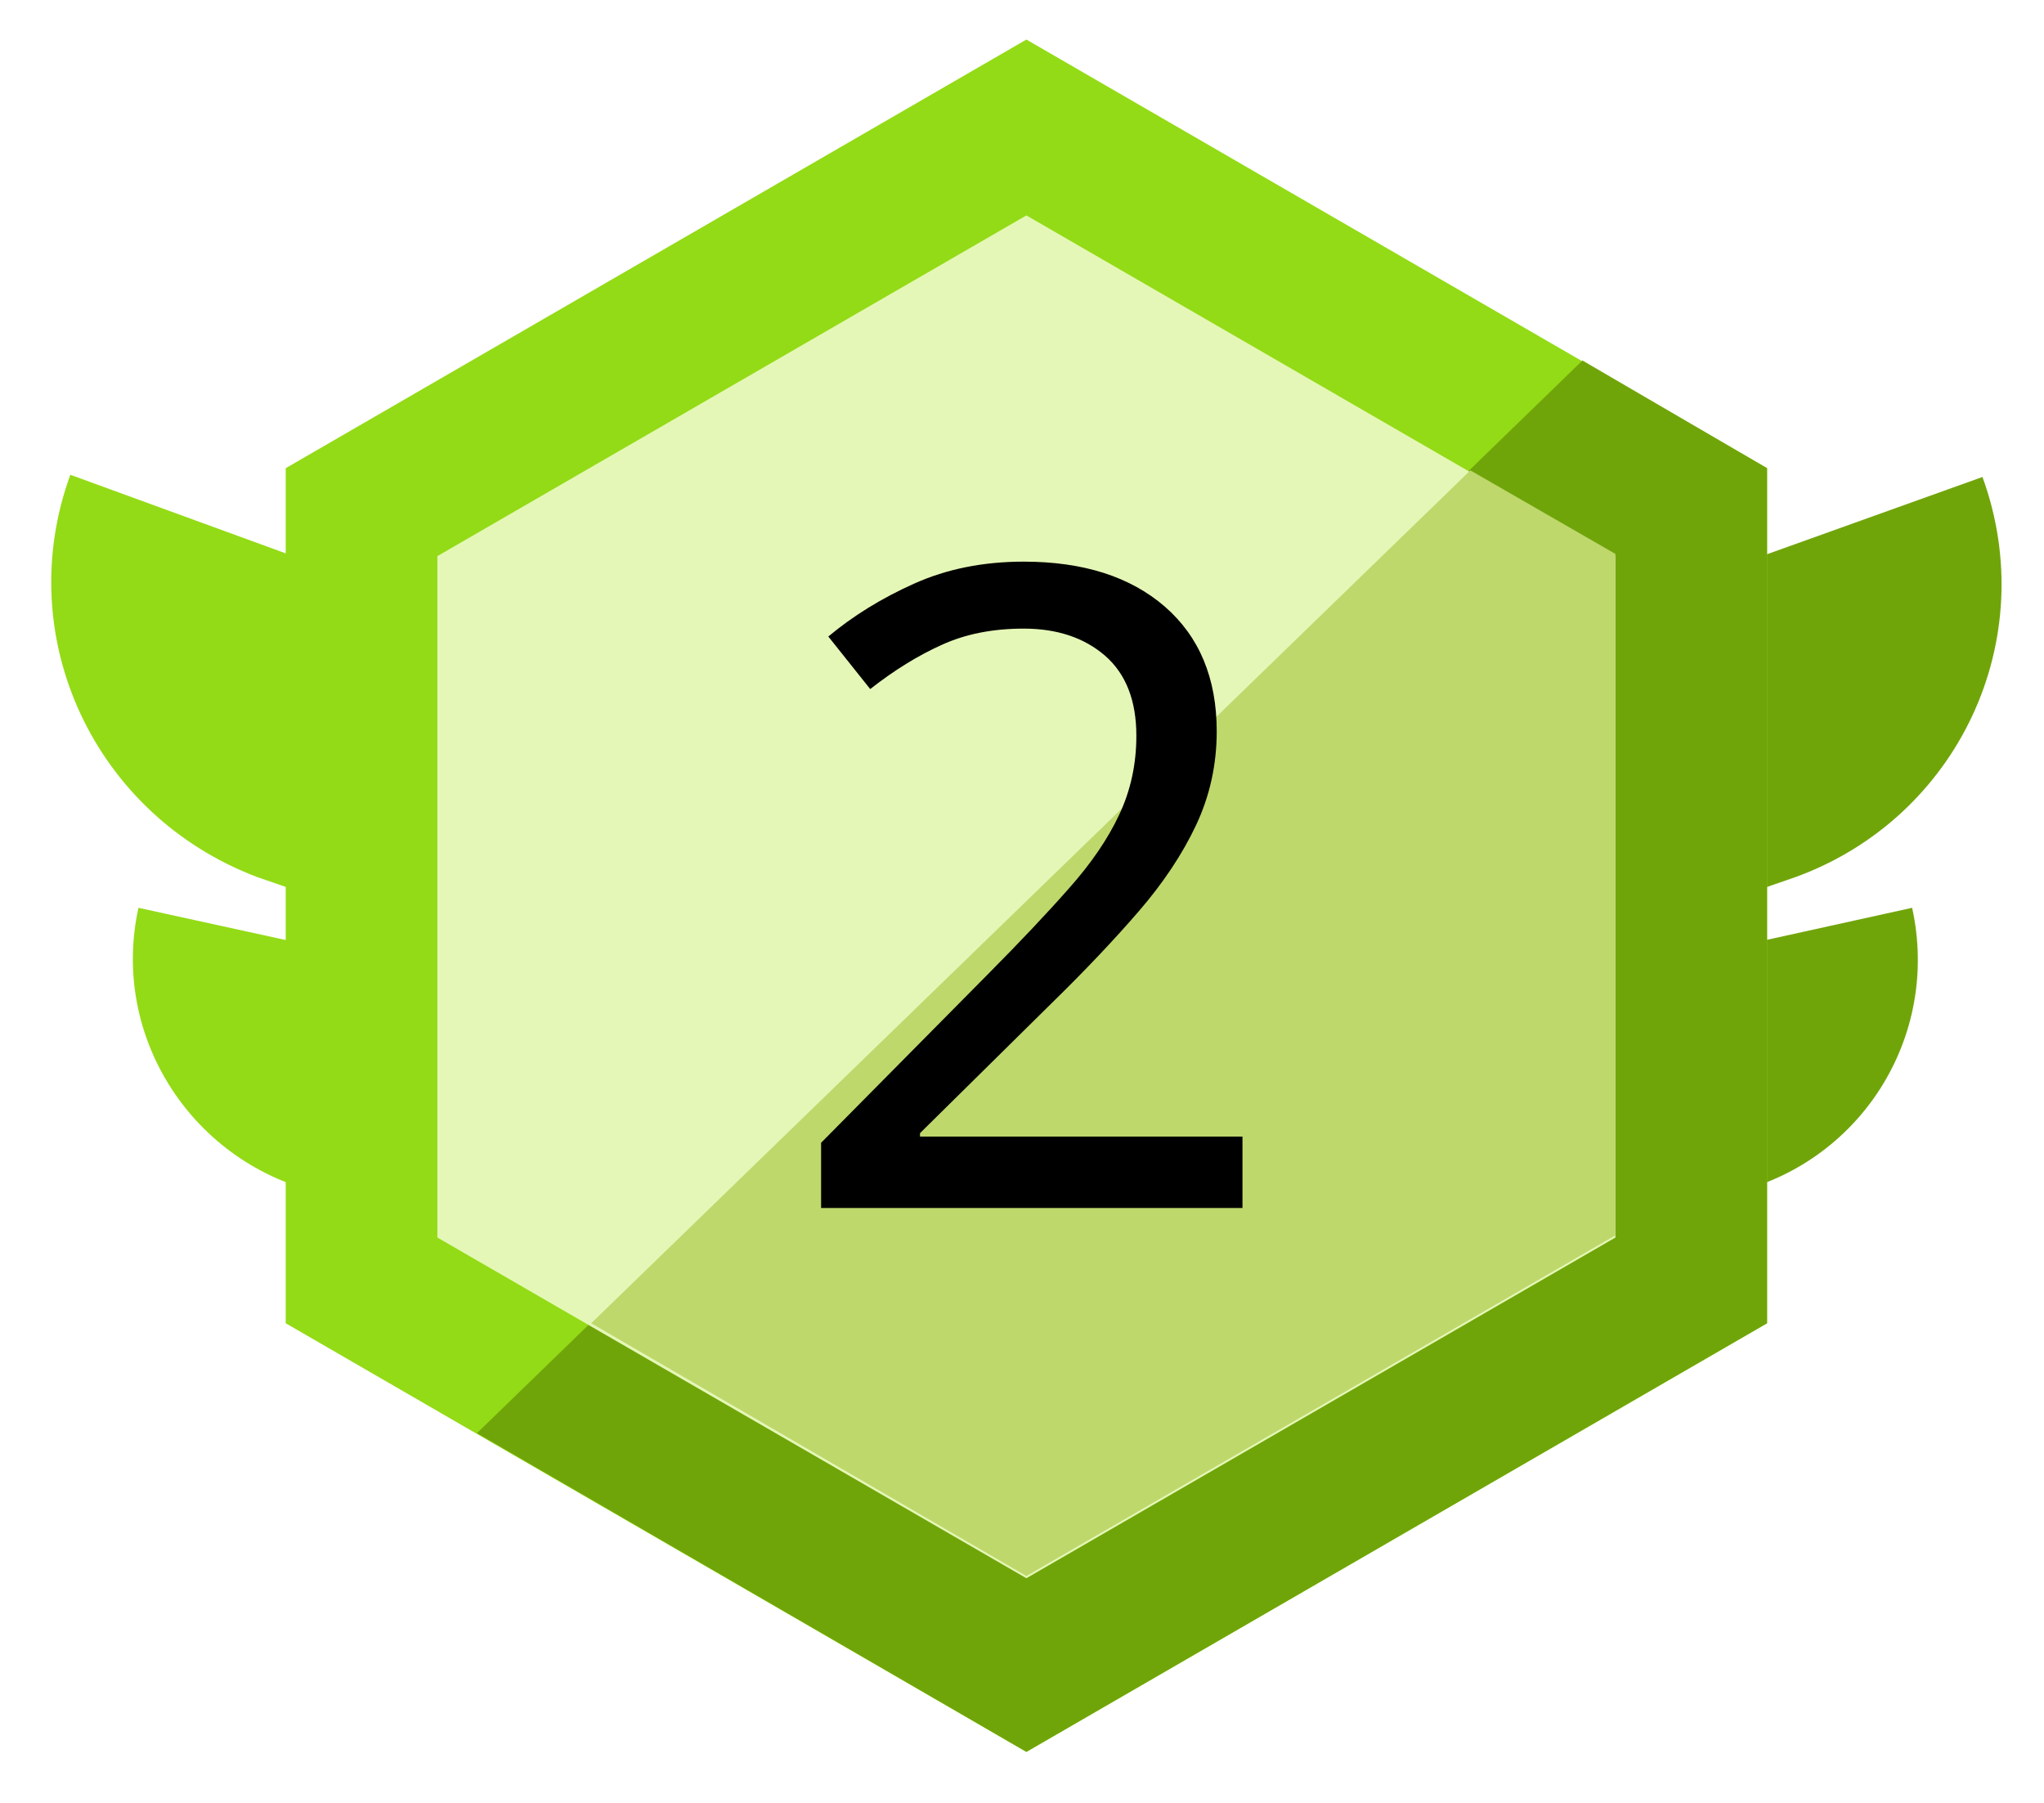
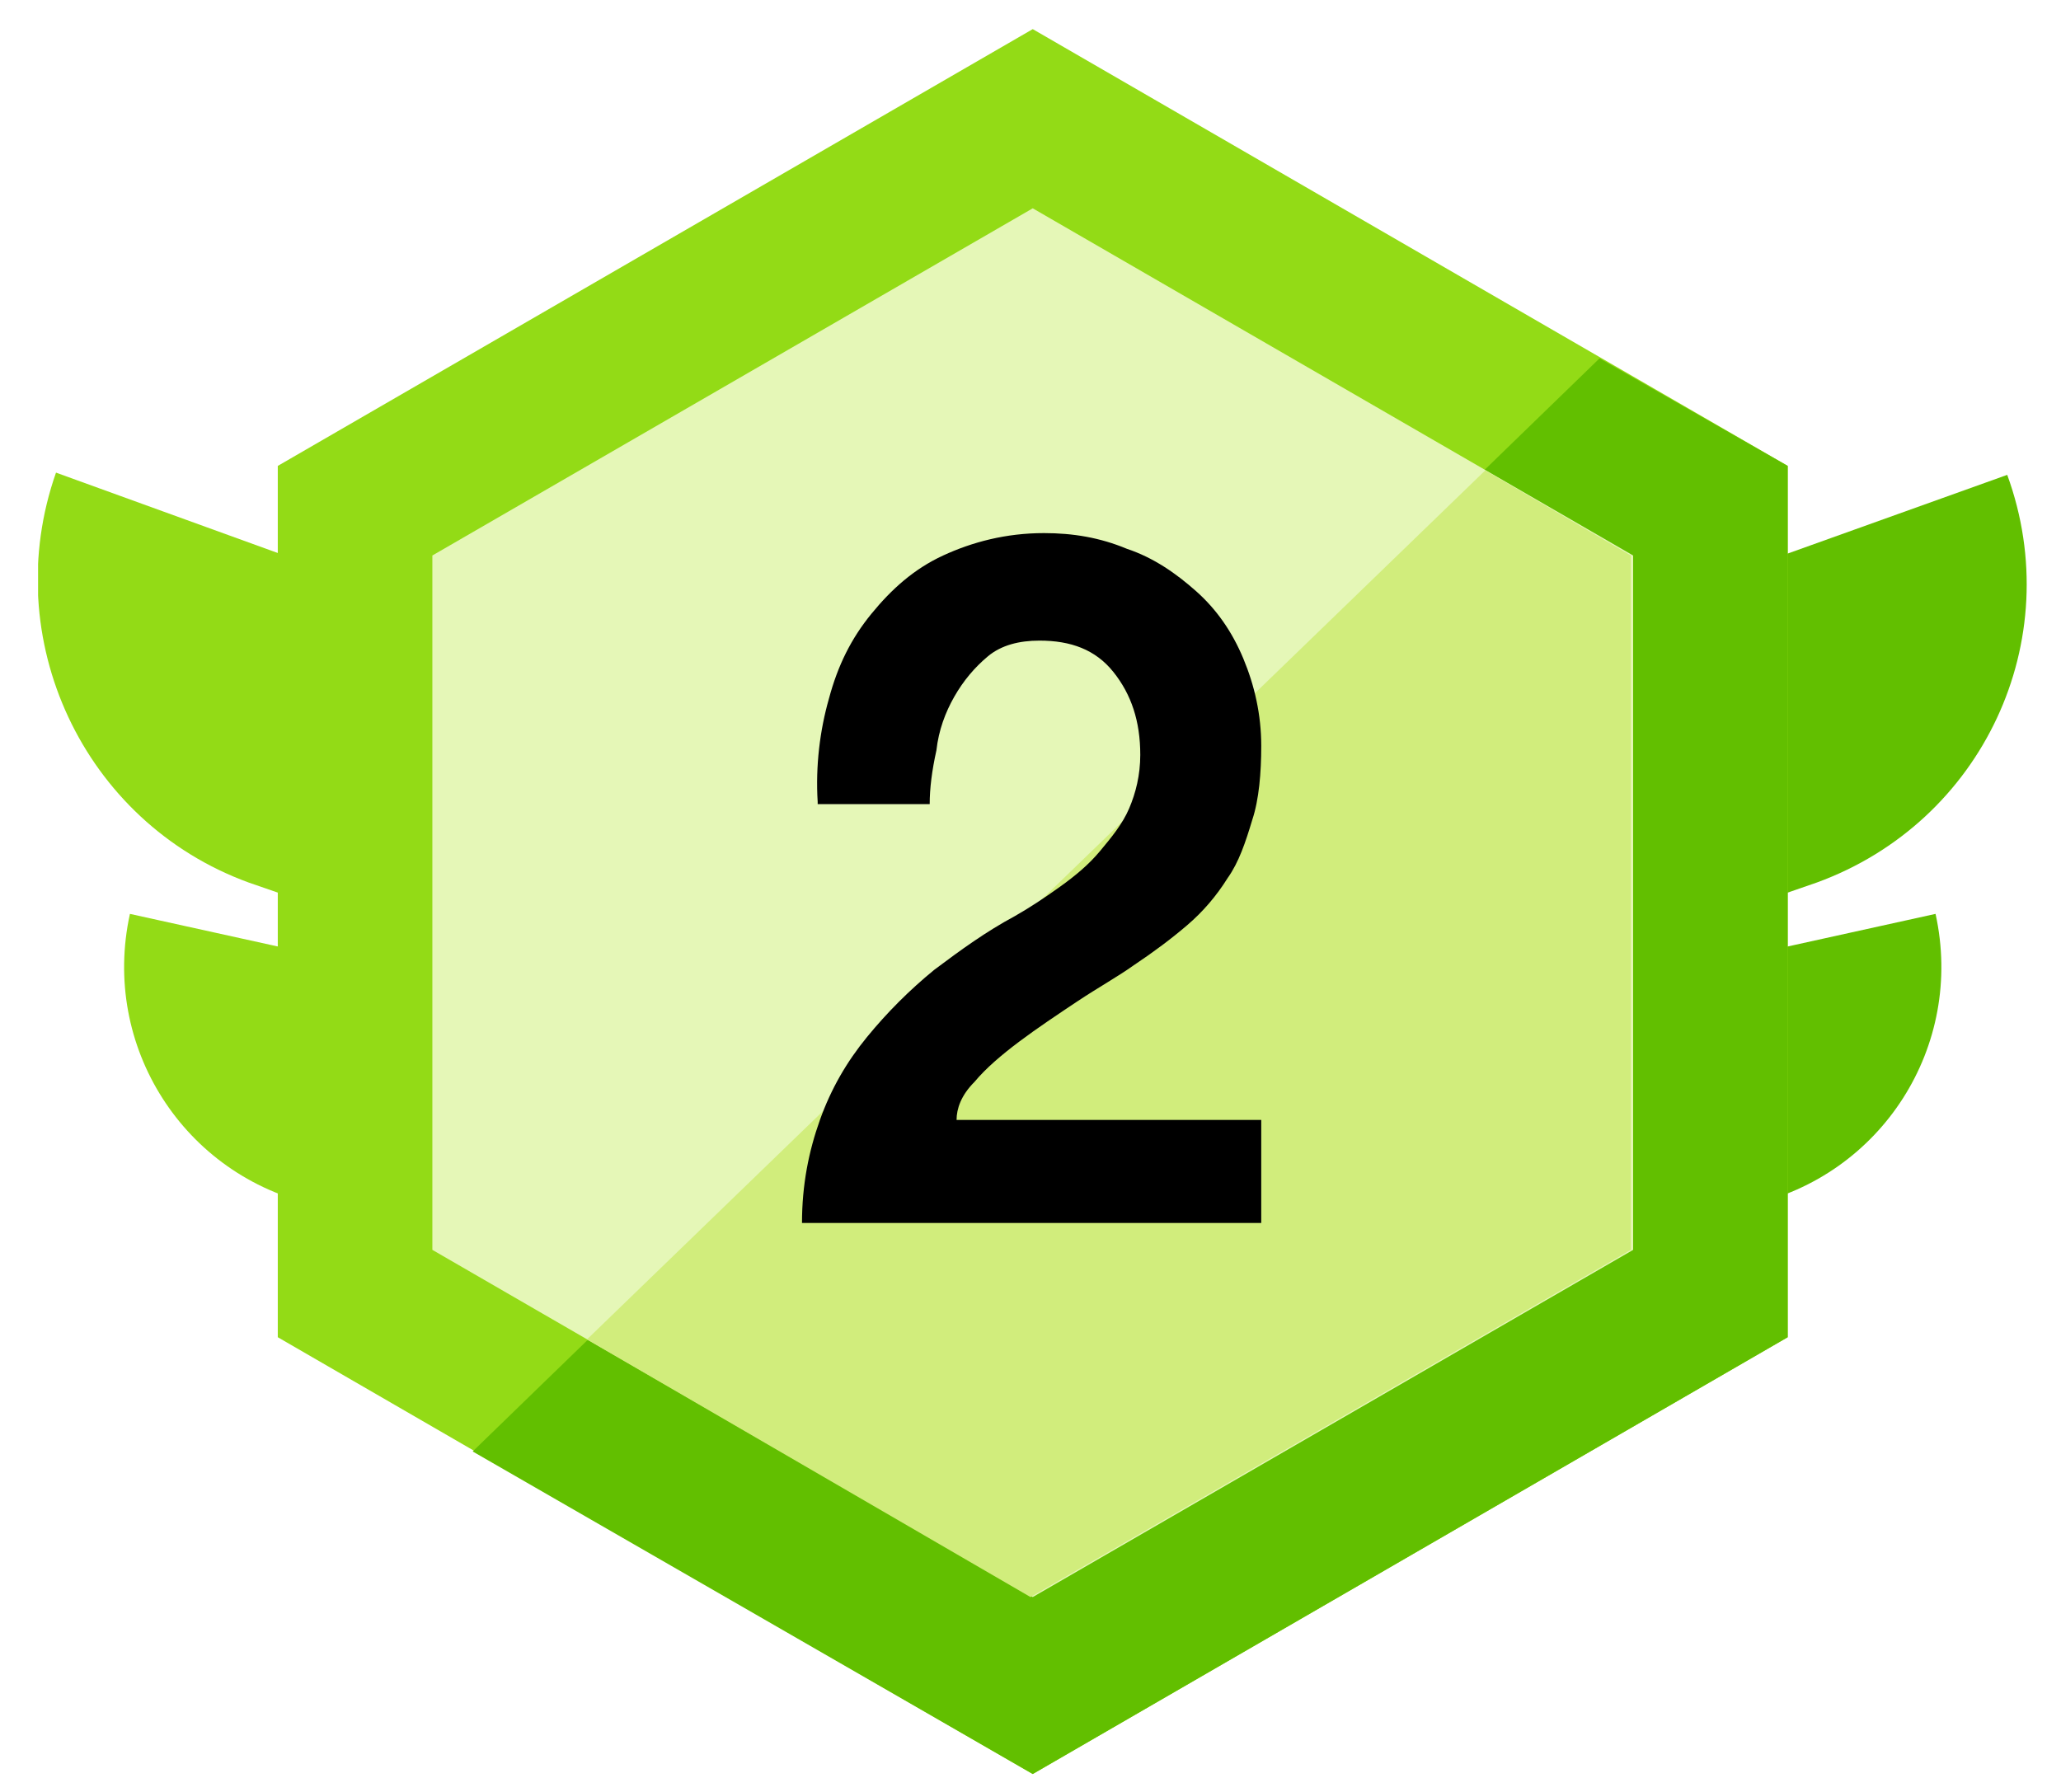
- <svg xmlns="http://www.w3.org/2000/svg" enable-background="new 0 0 93 82" viewBox="0 0 93 82">
+ <svg xmlns="http://www.w3.org/2000/svg" enable-background="new 0 0 92 80" viewBox="0 0 92 80">
  <clipPath id="a">
-     <path d="m2.3 1.8h88.8v77.9h-88.8z" />
+     <path d="m1.7 1.3h88.8v77.9h-88.8z" />
  </clipPath>
  <g clip-path="url(#a)">
-     <path d="m19.1 27.4-4.8 13.4-2.6-.9c-7.4-2.8-11.2-10.9-8.5-18.3z" fill="#93db16" />
-     <path d="m19.1 44.1-2.3 10.7-2.1-.5c-5.9-1.3-9.7-7.1-8.4-13z" fill="#93db16" />
-     <path d="m74.3 27.4 4.8 13.4 2.6-.9c7.4-2.7 11.2-10.8 8.5-18.2z" fill="#70a50a" />
-     <path d="m74.3 44.1 2.3 10.7 2.1-.5c5.9-1.3 9.6-7.1 8.3-13z" fill="#70a50a" />
-     <path d="m80.4 60.2v-38.9l-33.7-19.5-33.7 19.5v38.9l33.7 19.5z" fill="#93db16" />
-     <path d="m46.7 79.7 33.7-19.5v-38.9l-8.4-4.9-50.3 48.8z" fill="#70a50a" />
-     <path d="m46.7 9.8-26.8 15.5v31l26.8 15.5 26.8-15.5v-31z" fill="#e5f7b7" />
-     <path d="m26.9 60.2 19.8 11.5 26.8-15.5v-31l-6.6-3.8z" fill="#bed86c" />
+     <path d="m18.5 26.9-4.8 13.4-2.6-.9c-7.4-2.7-11.2-10.9-8.6-18.3z" fill="#93db16" />
+     <path d="m18.5 43.6-2.3 10.7-2.1-.5c-5.9-1.3-9.6-7.1-8.3-13z" fill="#93db16" />
+     <path d="m73.7 26.9 4.8 13.4 2.6-.9c7.4-2.7 11.2-10.8 8.5-18.2z" fill="#62bf00" />
+     <path d="m73.7 43.6 2.3 10.7 2.1-.5c5.9-1.3 9.6-7.1 8.3-13z" fill="#62bf00" />
+     <path d="m79.8 59.7v-38.9l-33.7-19.5-33.7 19.5v38.9l33.7 19.5z" fill="#93db16" />
+     <path d="m46.1 79.2 33.7-19.5v-38.9l-8.4-4.8-50.3 48.8z" fill="#62bf00" />
+     <path d="m46.1 9.3-26.8 15.5v31l26.8 15.5 26.8-15.5v-31z" fill="#e5f7b7" />
+     <path d="m26.2 59.8 19.8 11.5 26.8-15.5v-31l-6.5-3.8z" fill="#d1ed7c" />
  </g>
-   <text font-family="'BusanFont_Provisional'" font-size="40.632" transform="translate(35.4064 54.9576)">2</text>
+   <path d="m36.5 35.8c-.1-1.6.1-3.2.5-4.6.4-1.5 1-2.7 1.9-3.8s1.9-2 3.2-2.6 2.8-1 4.5-1c1.3 0 2.5.2 3.7.7 1.2.4 2.2 1.1 3.1 1.9s1.6 1.8 2.1 3 .8 2.5.8 3.9c0 1.2-.1 2.4-.4 3.3-.3 1-.6 1.9-1.1 2.6-.5.8-1.1 1.5-1.8 2.1s-1.5 1.2-2.4 1.8c-.7.5-1.6 1-2.5 1.6s-1.8 1.2-2.6 1.8-1.5 1.2-2 1.8c-.6.6-.8 1.2-.8 1.7h13.6v4.6h-20.5c0-1.7.3-3.2.8-4.6s1.2-2.6 2.1-3.7 1.9-2.1 3-3c1.2-.9 2.3-1.7 3.6-2.4.7-.4 1.3-.8 2-1.3s1.3-1 1.8-1.6 1-1.2 1.3-1.9.5-1.5.5-2.4c0-1.5-.4-2.7-1.2-3.7s-1.9-1.4-3.3-1.4c-.9 0-1.7.2-2.3.7s-1.1 1.1-1.5 1.8-.7 1.5-.8 2.4c-.2.9-.3 1.7-.3 2.4h-5z" />
</svg>
